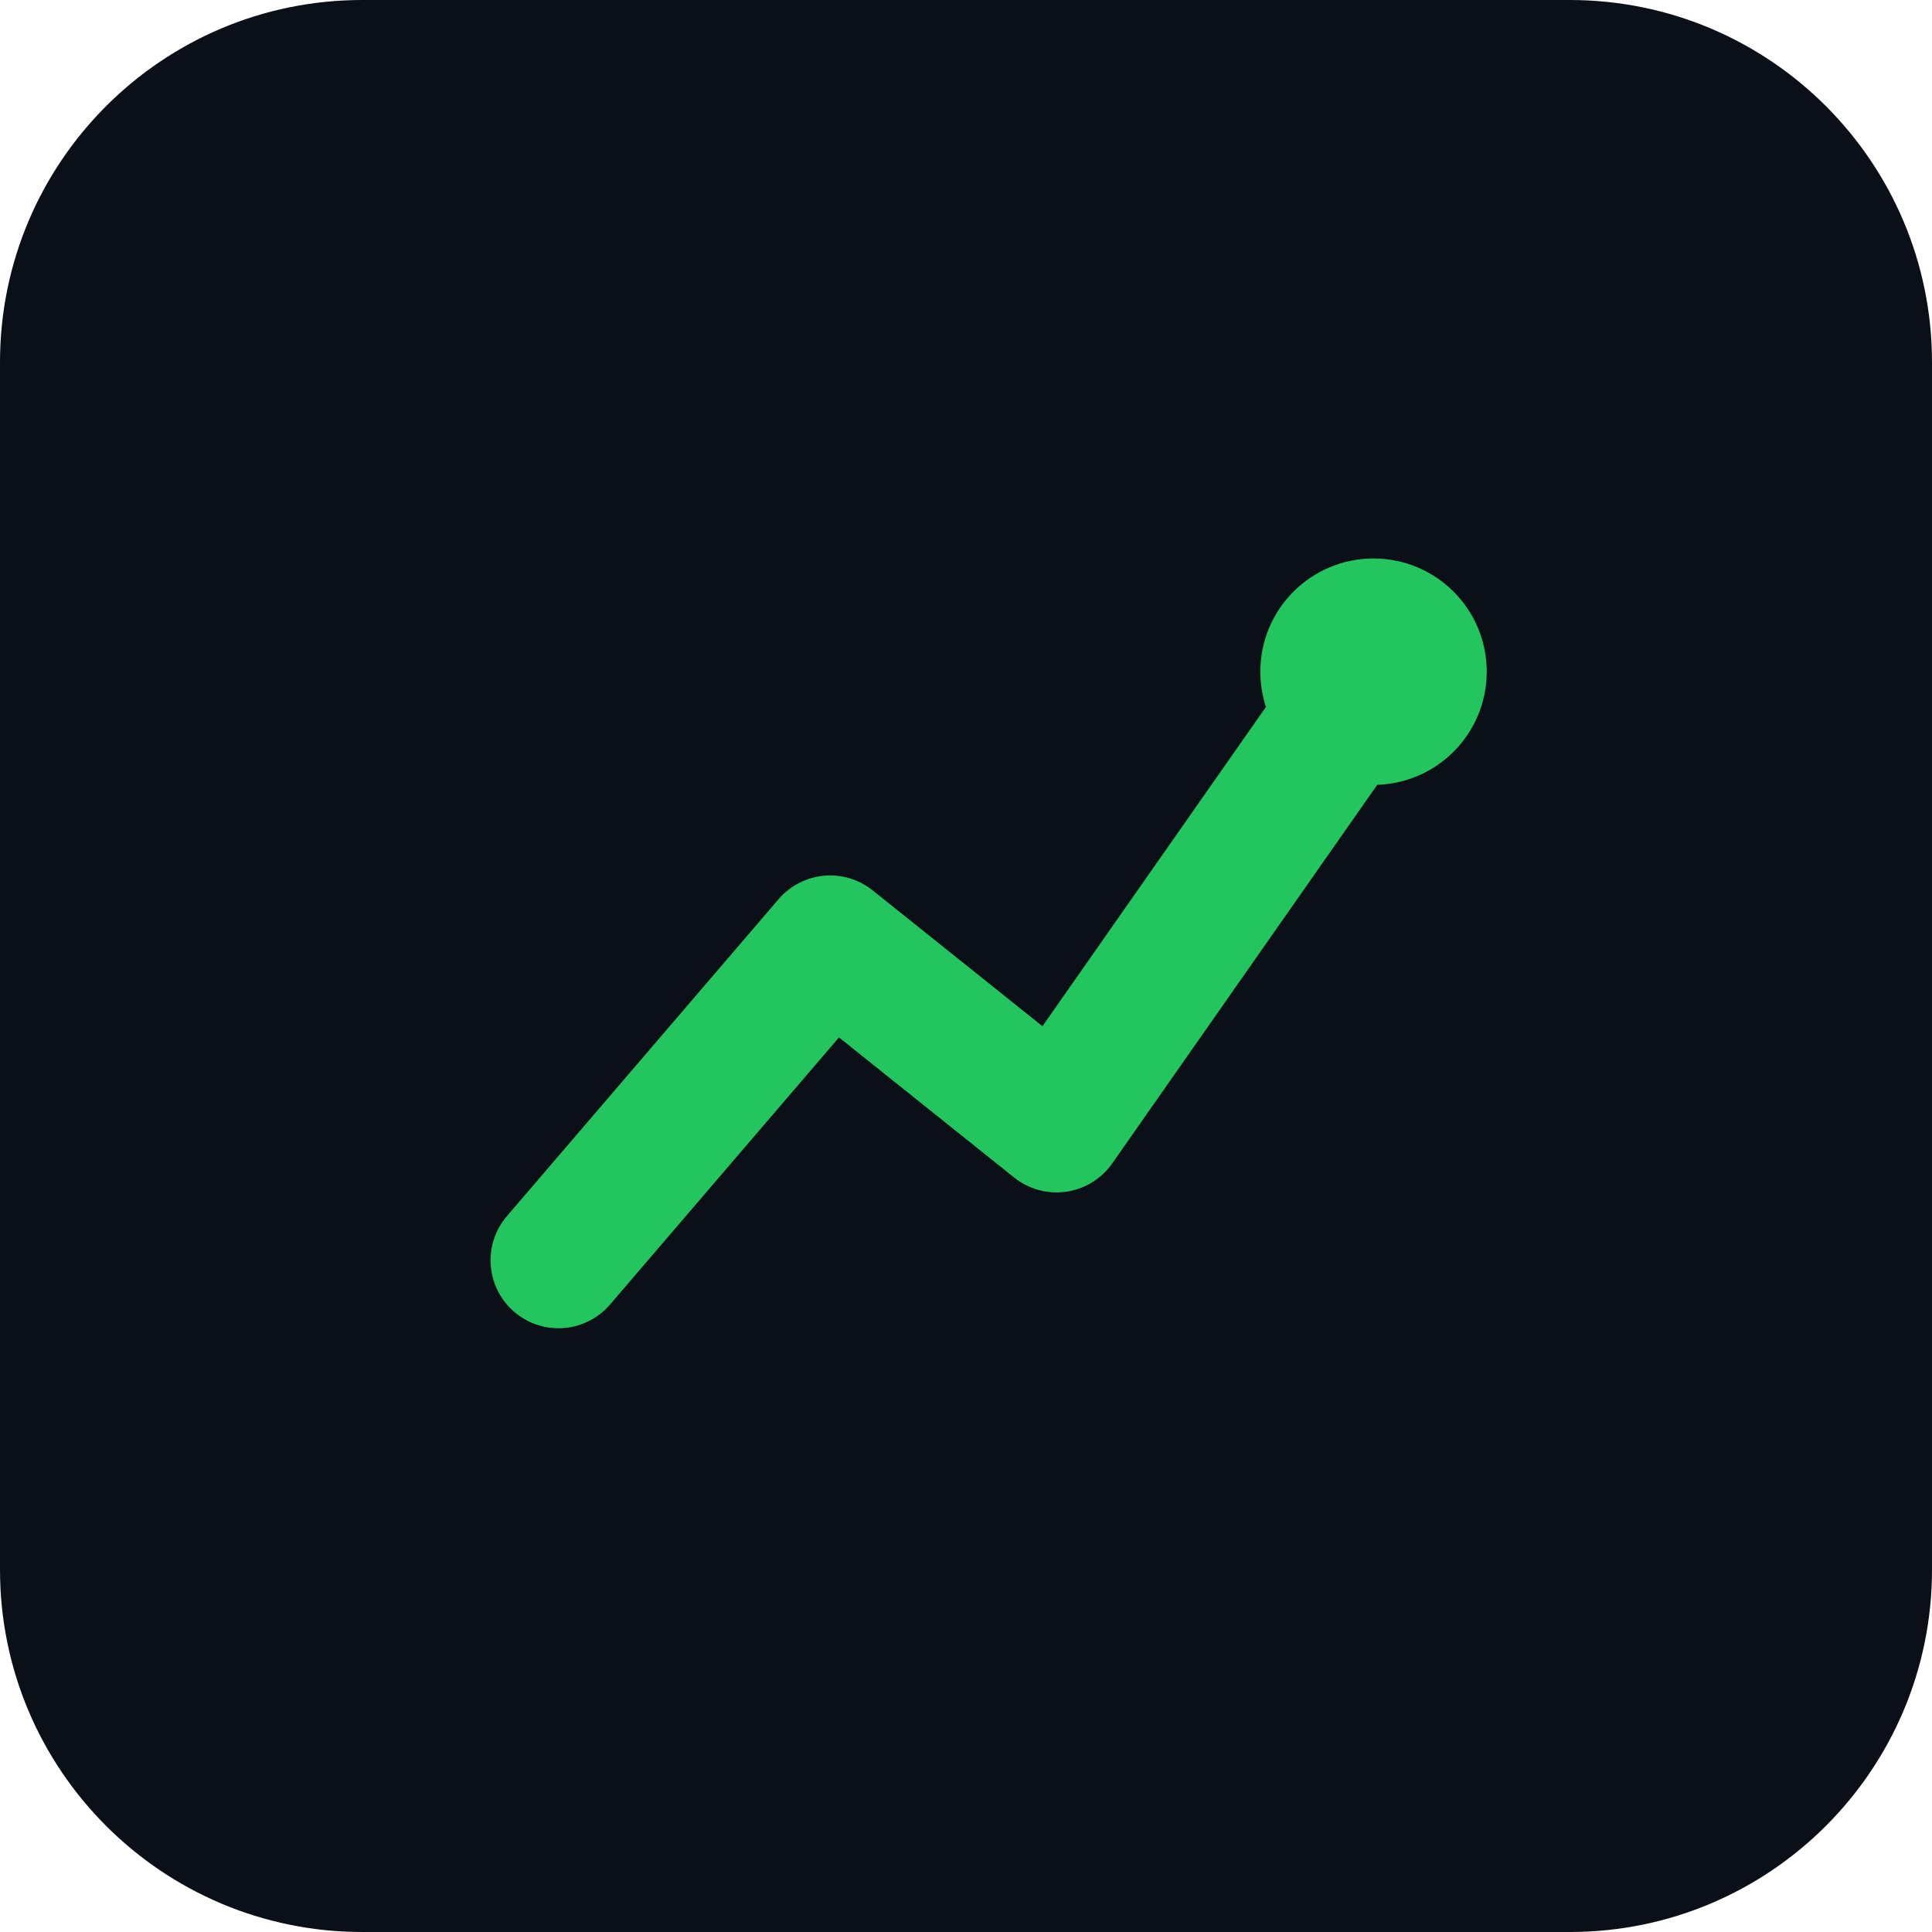
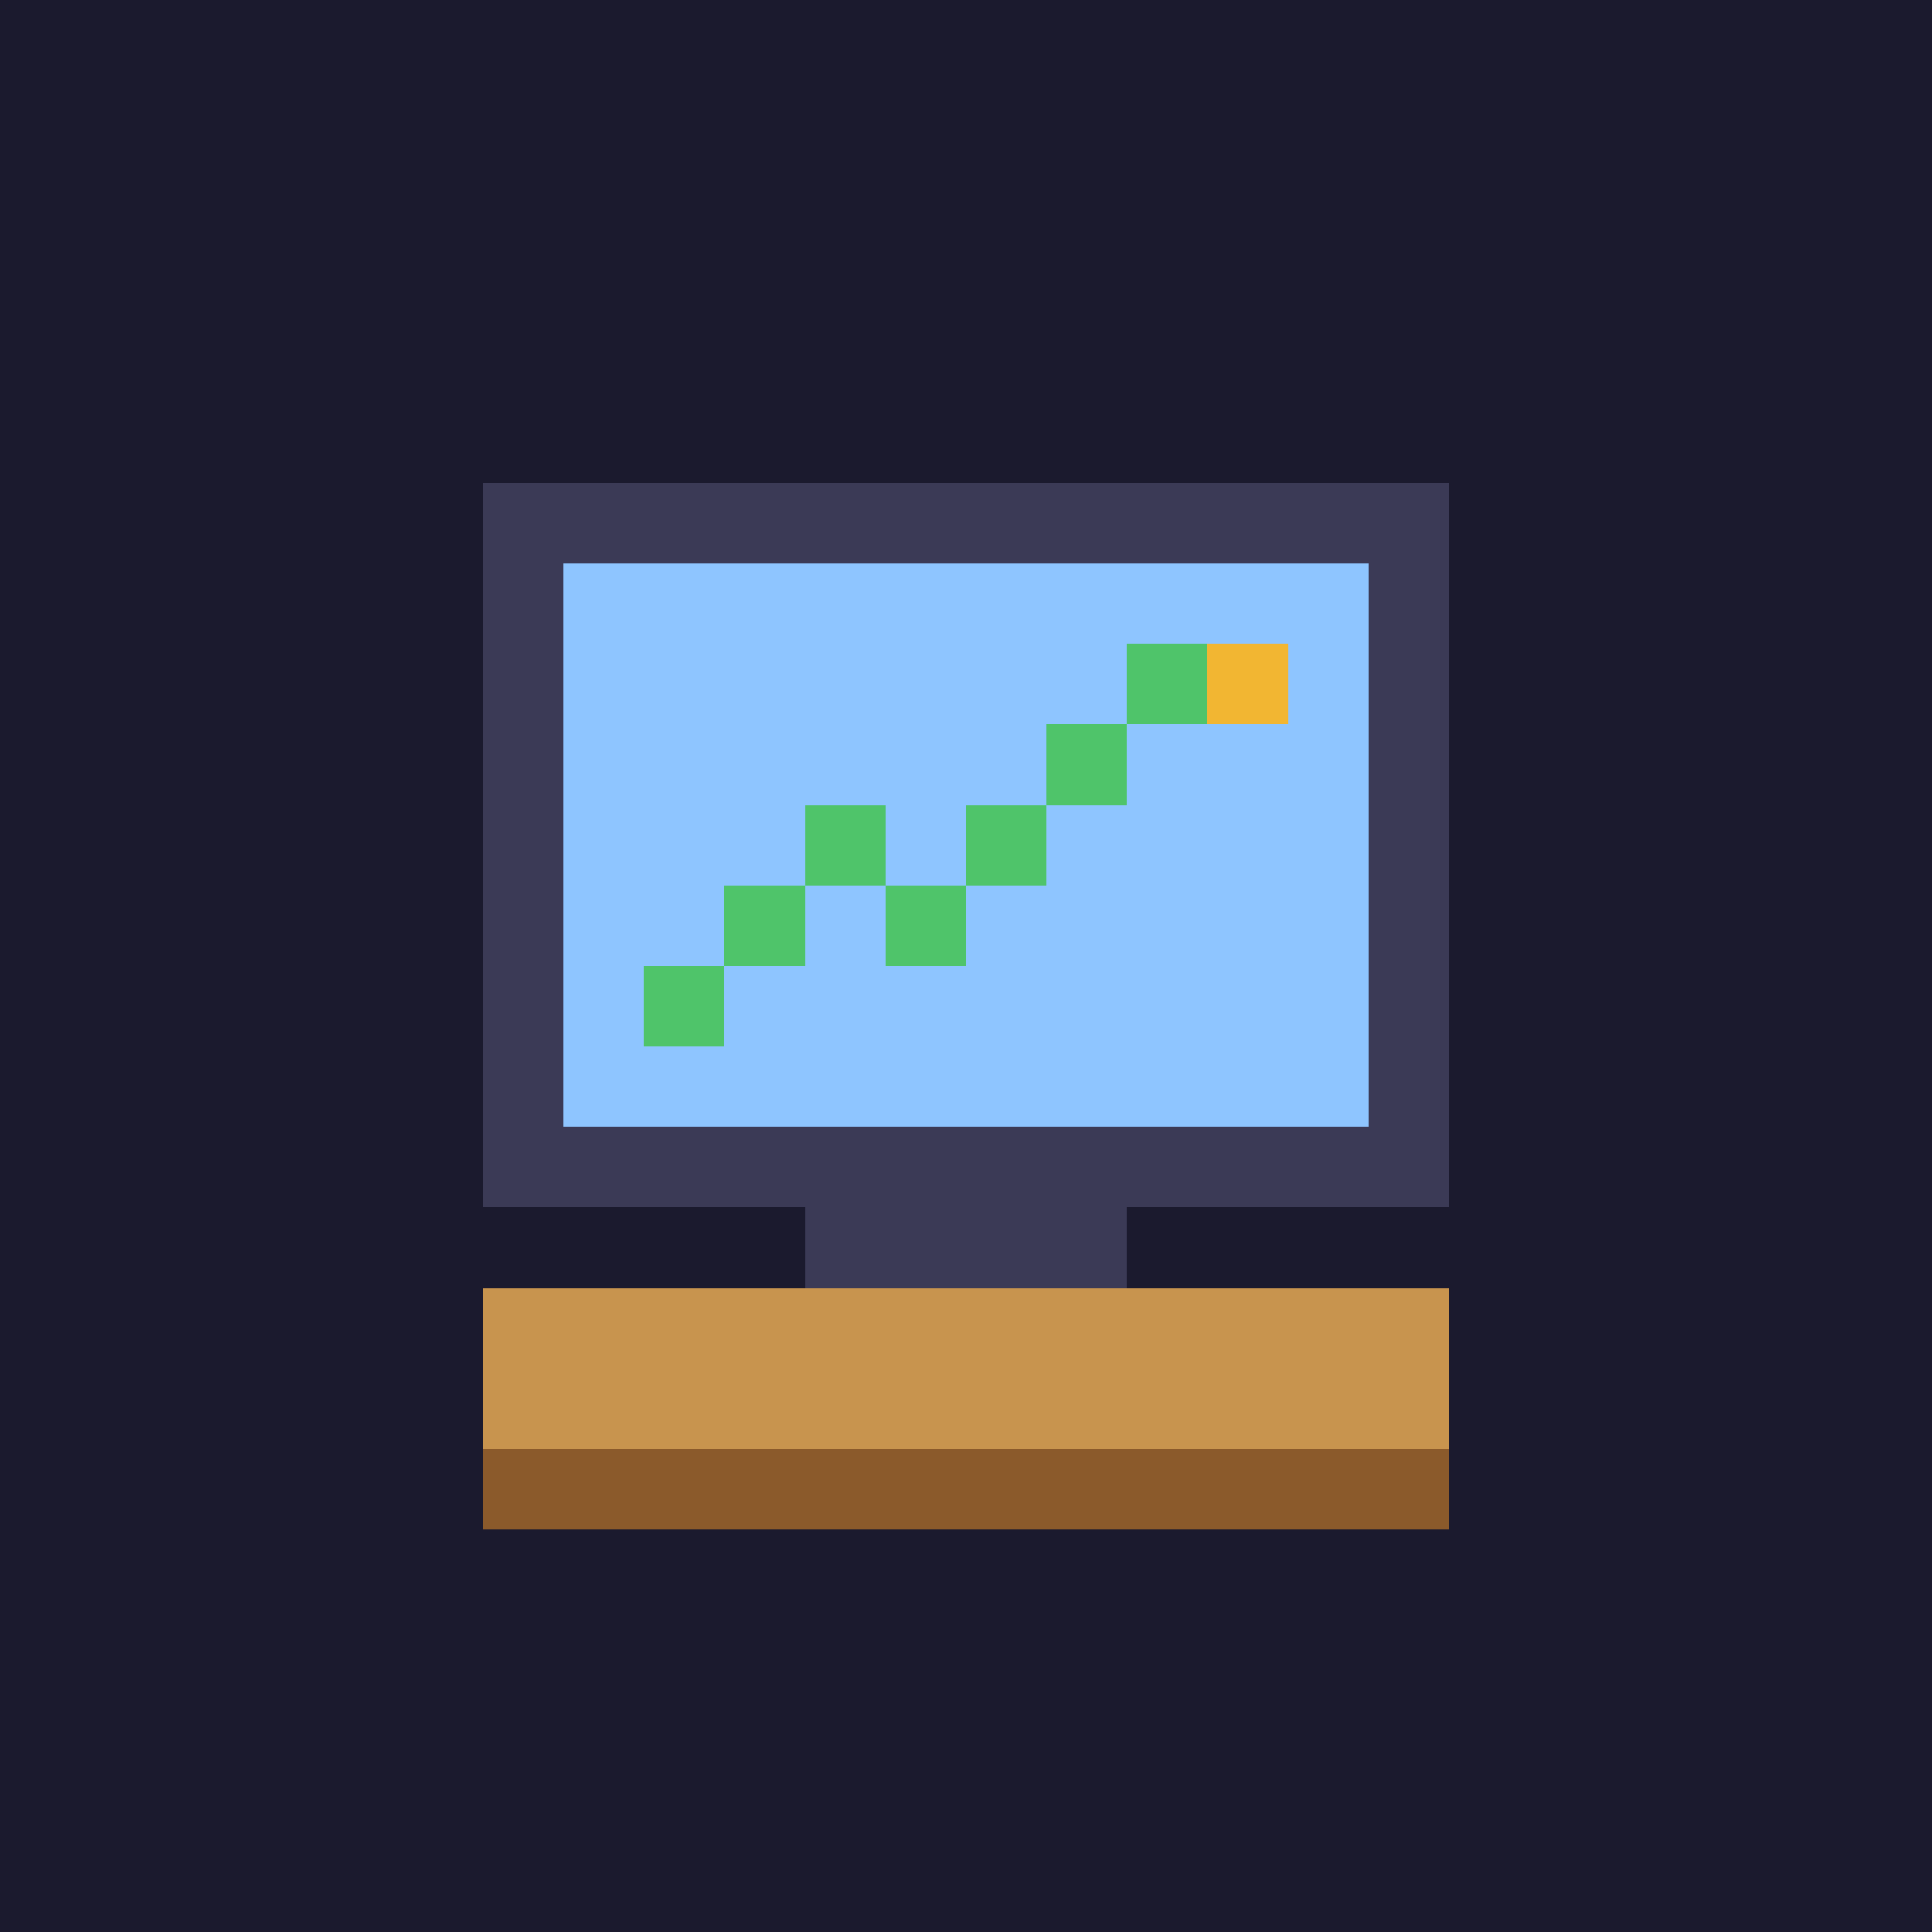
- <svg xmlns="http://www.w3.org/2000/svg" viewBox="0 0 512 512">
-   <rect width="512" height="512" rx="96" fill="#0b0f17" />
-   <path d="M148 334 L220 250 L280 298 L364 178" fill="none" stroke="#22c55e" stroke-width="36" stroke-linecap="round" stroke-linejoin="round" />
-   <circle cx="364" cy="178" r="30" fill="#22c55e" />
+ <svg xmlns="http://www.w3.org/2000/svg" viewBox="0 0 24 24" shape-rendering="crispEdges">
+   <rect width="24" height="24" fill="#1b1a2e" />
+   <rect x="6" y="6" width="12" height="9" fill="#3b3a56" />
+   <rect x="7" y="7" width="10" height="7" fill="#8ec5ff" />
+   <rect x="8" y="12" width="1" height="1" fill="#4fc46a" />
+   <rect x="9" y="11" width="1" height="1" fill="#4fc46a" />
+   <rect x="10" y="10" width="1" height="1" fill="#4fc46a" />
+   <rect x="11" y="11" width="1" height="1" fill="#4fc46a" />
+   <rect x="12" y="10" width="1" height="1" fill="#4fc46a" />
+   <rect x="13" y="9" width="1" height="1" fill="#4fc46a" />
+   <rect x="14" y="8" width="1" height="1" fill="#4fc46a" />
+   <rect x="15" y="8" width="1" height="1" fill="#f2b632" />
+   <rect x="10" y="15" width="4" height="1" fill="#3b3a56" />
+   <rect x="6" y="16" width="12" height="2" fill="#c8944e" />
+   <rect x="6" y="18" width="12" height="1" fill="#8b5a2b" />
</svg>
